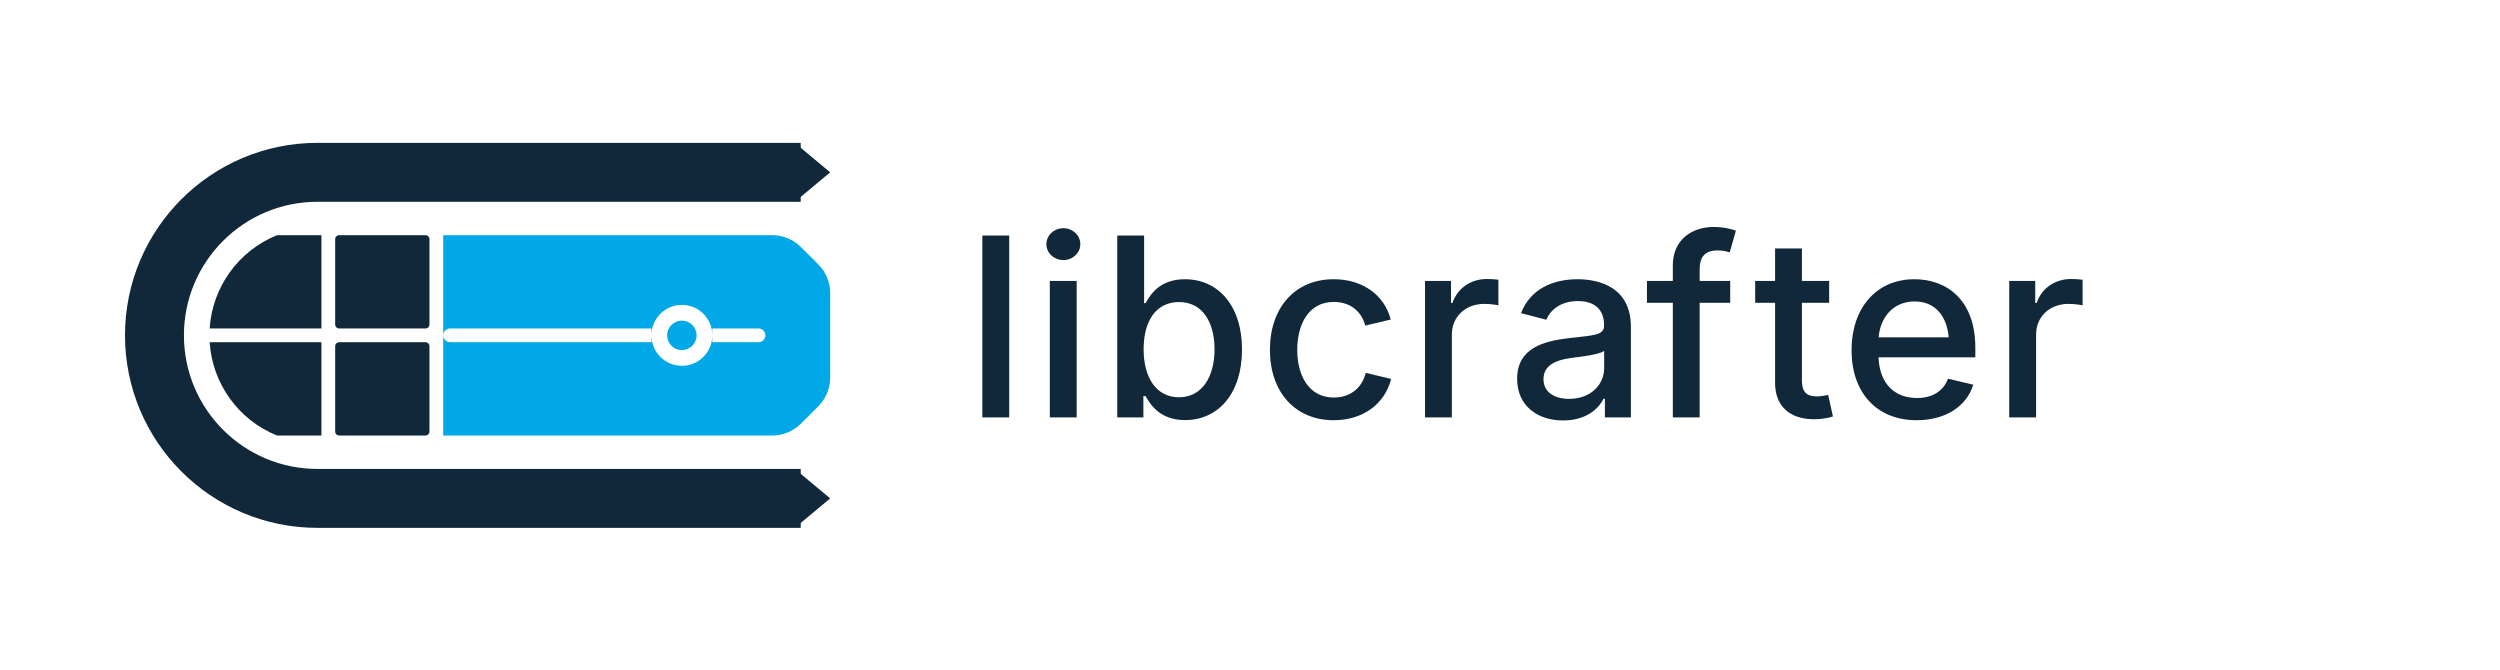
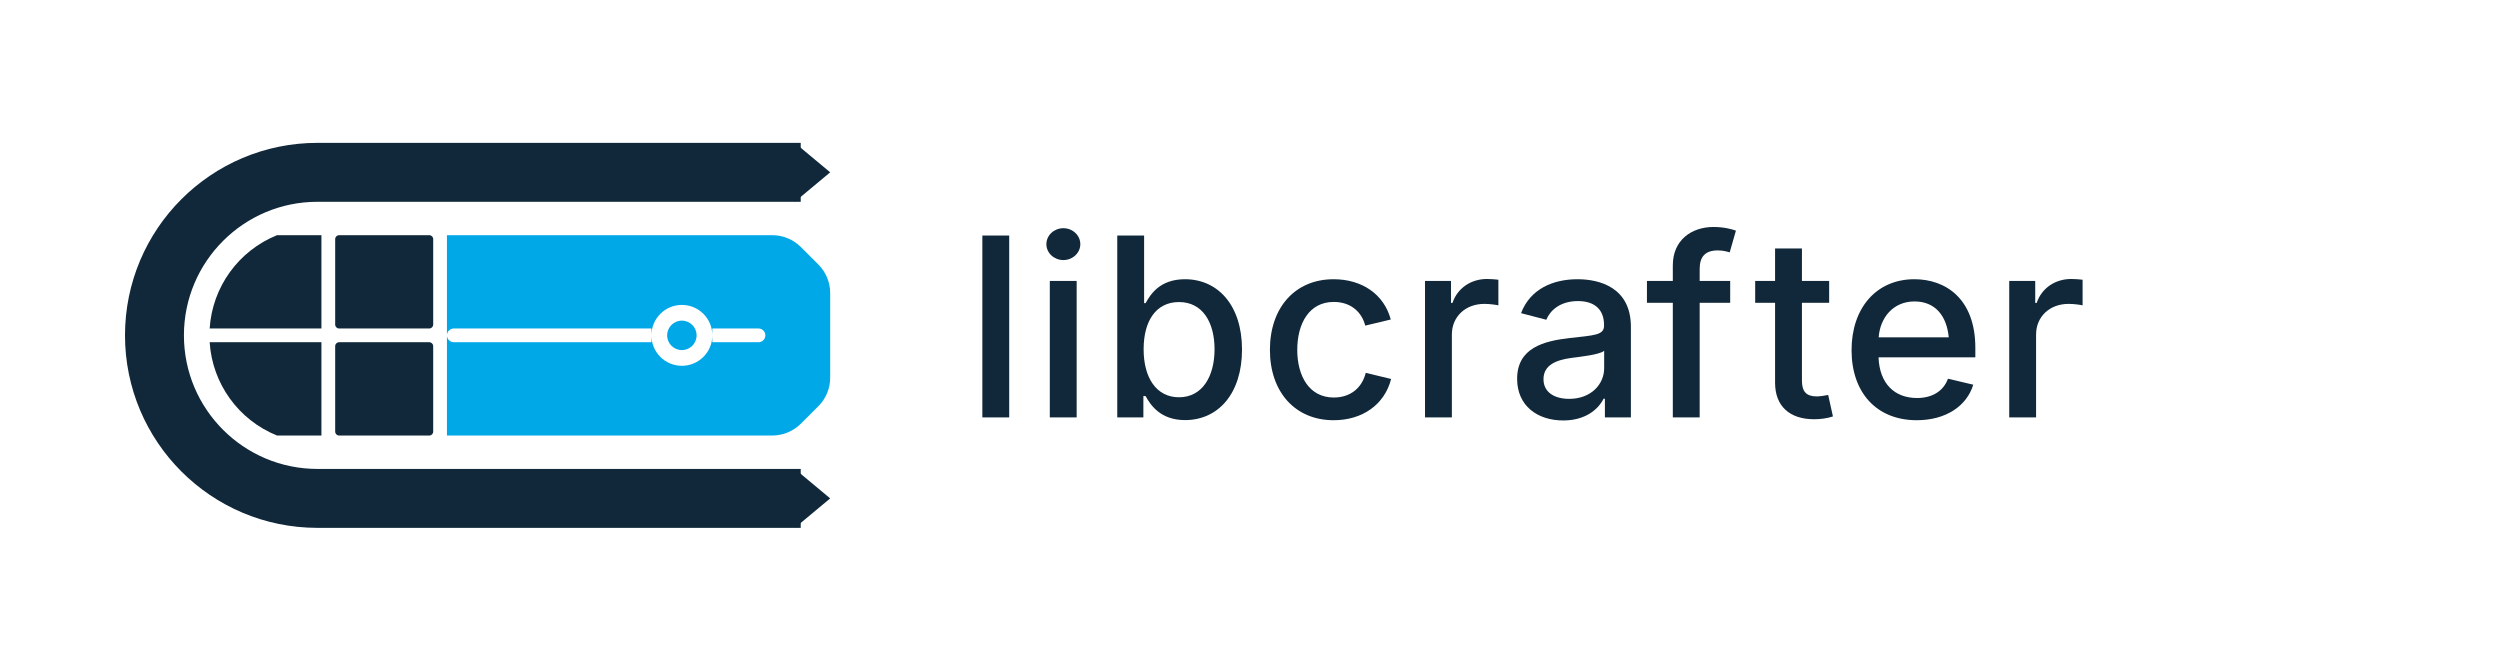
<svg xmlns="http://www.w3.org/2000/svg" viewBox="0 0 1120 300" role="img" aria-labelledby="title desc" version="1.1" id="svg35">
  <defs id="defs6">
    <style id="style4">
      .navy { fill: #10283a; }
      .navy-stroke { fill: none; stroke: #10283a; stroke-width: 60; stroke-linecap: butt; stroke-linejoin: round; }
      .cyan { fill: #00a8e8; }
      .wordmark {
        fill: #10283a;
        font-family: "Inter", "Segoe UI", Arial, sans-serif;
        font-size: 112px;
        font-weight: 500;
        font-variant-ligatures: none;
        letter-spacing: 2px;
      }
    </style>
  </defs>
  <g id="mark" transform="matrix(0.44,0,0,0.44,-12.64,-75.04)">
    <path class="navy-stroke" d="M 844,346 H 352 a 166,166 0 0 0 0,332 h 492" id="path8" />
    <path class="navy" d="m 838,316 36,30 -36,30 z" id="path10" />
    <path class="navy" d="m 838,648 36,30 -36,30 z" id="path12" />
    <path class="navy" d="M 310.8,410 H 356 v 95 H 242.2 a 110,110 0 0 1 68.6,-95 z" id="path14" />
    <path class="navy" d="M 242.2,519 H 356 v 95 h -45.2 a 110,110 0 0 1 -68.6,-95 z" id="path16" />
-     <path id="rect18" class="navy" style="fill:#10283a" d="m 374,410 h 88 c 2.216,0 4,1.784 4,4 v 87 c 0,2.216 -1.784,4 -4,4 h -88 c -2.216,0 -4,-1.784 -4,-4 v -87 c 0,-2.216 1.784,-4 4,-4 z" />
-     <path id="rect20" class="navy" style="fill:#10283a" d="m 374,519 h 88 c 2.216,0 4,1.784 4,4 v 87 c 0,2.216 -1.784,4 -4,4 h -88 c -2.216,0 -4,-1.784 -4,-4 v -87 c 0,-2.216 1.784,-4 4,-4 z" />
-     <path class="cyan" fill-rule="evenodd" d="m 480,410 h 335 c 11,0 21.5,4.4 29.3,12.2 l 17.7,17.7 c 7.7,7.7 12,18.2 12,29.1 v 86 c 0,10.9 -4.3,21.4 -12,29.1 l -17.7,17.7 C 836.5,609.6 826,614 815,614 H 480 Z m 7,95 h 205 v 14 H 487 a 7,7 0 0 1 -7,-7 7,7 0 0 1 7,-7 z m 267,0 h 47 a 7,7 0 0 1 7,7 7,7 0 0 1 -7,7 h -47 z m 0,7 a 31,31 0 1 1 -62,0 31,31 0 1 1 62,0 z" id="path22" />
+     <path id="rect18" class="navy" style="fill:#10283a" d="m 374,410 h 91.8 c 2.216,0 4,1.784 4,4 v 87 c 0,2.216 -1.784,4 -4,4 H 374 c -2.216,0 -4,-1.784 -4,-4 v -87 c 0,-2.216 1.784,-4 4,-4 z" />
+     <path id="rect20" class="navy" style="fill:#10283a" d="m 374,519 h 91.8 c 2.216,0 4,1.784 4,4 v 87 c 0,2.216 -1.784,4 -4,4 H 374 c -2.216,0 -4,-1.784 -4,-4 v -87 c 0,-2.216 1.784,-4 4,-4 z" />
+     <path class="cyan" fill-rule="evenodd" d="m 483.8,410 h 331.2 c 11,0 21.5,4.4 29.3,12.2 l 17.7,17.7 c 7.7,7.7 12,18.2 12,29.1 v 86 c 0,10.9 -4.3,21.4 -12,29.1 l -17.7,17.7 C 836.5,609.6 826,614 815,614 H 483.8 Z m 7,95 h 201.2 v 14 H 490.8 a 7,7 0 0 1 -7,-7 7,7 0 0 1 7,-7 z m 263.2,0 h 47 a 7,7 0 0 1 7,7 7,7 0 0 1 -7,7 h -47 z m 0,7 a 31,31 0 1 1 -62,0 31,31 0 1 1 62,0 z" id="path22" />
    <path id="circle24" class="cyan" style="fill:#00a8e8" d="m 738,512 a 15,15 0 0 1 -15,15 15,15 0 0 1 -15,-15 15,15 0 0 1 15,-15 15,15 0 0 1 15,15 z" />
  </g>
  <g aria-label="libcrafter" id="text33" class="wordmark" style="font-weight:500;font-size:112px;font-family:Inter, 'Segoe UI', Arial, sans-serif;font-variant-ligatures:none;letter-spacing:2px;fill:#10283a">
    <path d="M 452.125,105.516 H 440.094 V 187 H 452.125 Z" id="path42" />
    <path d="m 470.312,187 h 12.031 V 125.859 H 470.312 Z m 6.07,-70.492 c 4.156,0 7.602,-3.172 7.602,-7.109 0,-3.992 -3.445,-7.164 -7.602,-7.164 -4.156,0 -7.602,3.172 -7.602,7.164 0,3.938 3.445,7.109 7.602,7.109 z" id="path44" />
    <path d="m 530.883,188.203 c 14.875,0 25.539,-11.867 25.539,-31.609 0,-19.906 -10.883,-31.5 -25.539,-31.5 -11.43,0 -15.531,6.945 -17.664,10.719 H 512.562 V 105.516 H 500.531 V 187 h 11.703 v -9.57 h 0.984 c 2.133,3.883 6.562,10.773 17.664,10.773 z m -2.68,-10.227 c -10.172,0 -15.859,-8.75 -15.859,-21.492 0,-12.688 5.523,-21.164 15.859,-21.164 10.609,0 15.914,9.133 15.914,21.164 0,12.141 -5.469,21.492 -15.914,21.492 z" id="path46" />
    <path d="m 597.469,188.258 c 12.852,0 22.805,-6.945 25.758,-18.484 l -11.375,-2.734 c -1.641,6.617 -6.727,11.047 -14.328,11.047 -11.047,0 -16.352,-9.68 -16.352,-21.328 0,-11.812 5.305,-21.492 16.352,-21.492 7.492,0 12.469,4.32 14.109,10.609 l 11.43,-2.734 c -3.008,-11.32 -12.906,-18.047 -25.594,-18.047 -17.227,0 -28.547,12.633 -28.547,31.664 0,18.867 11.32,31.5 28.547,31.5 z" id="path48" />
    <path d="m 638.406,187 h 12.031 v -37.133 c 0,-8.039 6.125,-13.727 14.547,-13.727 2.516,0 5.414,0.438 6.289,0.656 V 125.312 c -1.258,-0.164 -3.555,-0.328 -5.086,-0.328 -7.164,0 -13.234,4.047 -15.477,10.719 h -0.656 v -9.844 h -11.648 z" id="path50" />
    <path d="m 700.344,188.367 c 9.898,0 15.695,-4.977 18.047,-9.734 h 0.602 V 187 h 11.648 v -40.578 c 0,-17.664 -14.055,-21.328 -23.898,-21.328 -10.883,0 -21.164,4.266 -25.32,15.203 l 11.32,2.953 c 1.695,-4.156 6.18,-8.367 14.164,-8.367 7.656,0 11.703,3.938 11.703,10.719 v 0.328 c 0,4.32 -4.648,4.266 -15.422,5.523 -11.539,1.312 -23.516,4.375 -23.516,18.266 0,12.031 9.023,18.648 20.672,18.648 z m 2.68,-9.68 c -6.727,0 -11.539,-3.008 -11.539,-8.805 0,-6.289 5.578,-8.586 12.359,-9.516 3.719,-0.492 13.016,-1.477 14.82,-3.227 v 7.82 c 0,7.164 -5.852,13.727 -15.641,13.727 z" id="path52" />
    <path d="M 775.125,125.859 H 761.453 V 120.5 c 0,-5.359 2.352,-8.312 8.094,-8.312 2.516,0 4.211,0.547 5.359,0.875 l 2.789,-9.734 c -1.641,-0.602 -5.25,-1.641 -10.062,-1.641 -9.68,0 -18.211,5.742 -18.211,17.172 v 7 h -11.594 v 9.789 h 11.594 V 187 h 12.031 V 135.648 H 775.125 Z" id="path54" />
    <path d="M 819.461,125.859 H 807.266 V 111.312 h -12.031 v 14.547 h -8.914 v 9.789 h 8.914 v 35.82 c 0,10.391 6.398,16.352 17.5,16.352 2.789,0 5.852,-0.383 8.422,-1.258 l -2.133,-9.625 c -1.477,0.328 -3.828,0.656 -5.086,0.656 -4.758,0 -6.672,-2.188 -6.672,-7.109 v -34.836 h 12.195 z" id="path56" />
    <path d="m 858.703,188.258 c 13.07,0 22.422,-6.398 25.32,-15.914 l -11.32,-2.68 c -2.133,5.688 -7.164,8.641 -13.891,8.641 -10.008,0 -16.789,-6.398 -17.227,-18.211 h 43.367 v -4.266 c 0,-22.039 -13.344,-30.734 -27.289,-30.734 -17.117,0 -28.164,12.961 -28.164,31.773 0,18.977 11.156,31.391 29.203,31.391 z M 841.641,151.125 c 0.656,-8.805 6.453,-16.078 16.078,-16.078 9.242,0 14.438,6.453 15.312,16.078 z" id="path58" />
    <path d="m 900.133,187 h 12.031 v -37.133 c 0,-8.039 6.125,-13.727 14.547,-13.727 2.516,0 5.414,0.438 6.289,0.656 V 125.312 c -1.258,-0.164 -3.555,-0.328 -5.086,-0.328 -7.164,0 -13.234,4.047 -15.477,10.719 h -0.656 v -9.844 h -11.648 z" id="path60" />
  </g>
</svg>
